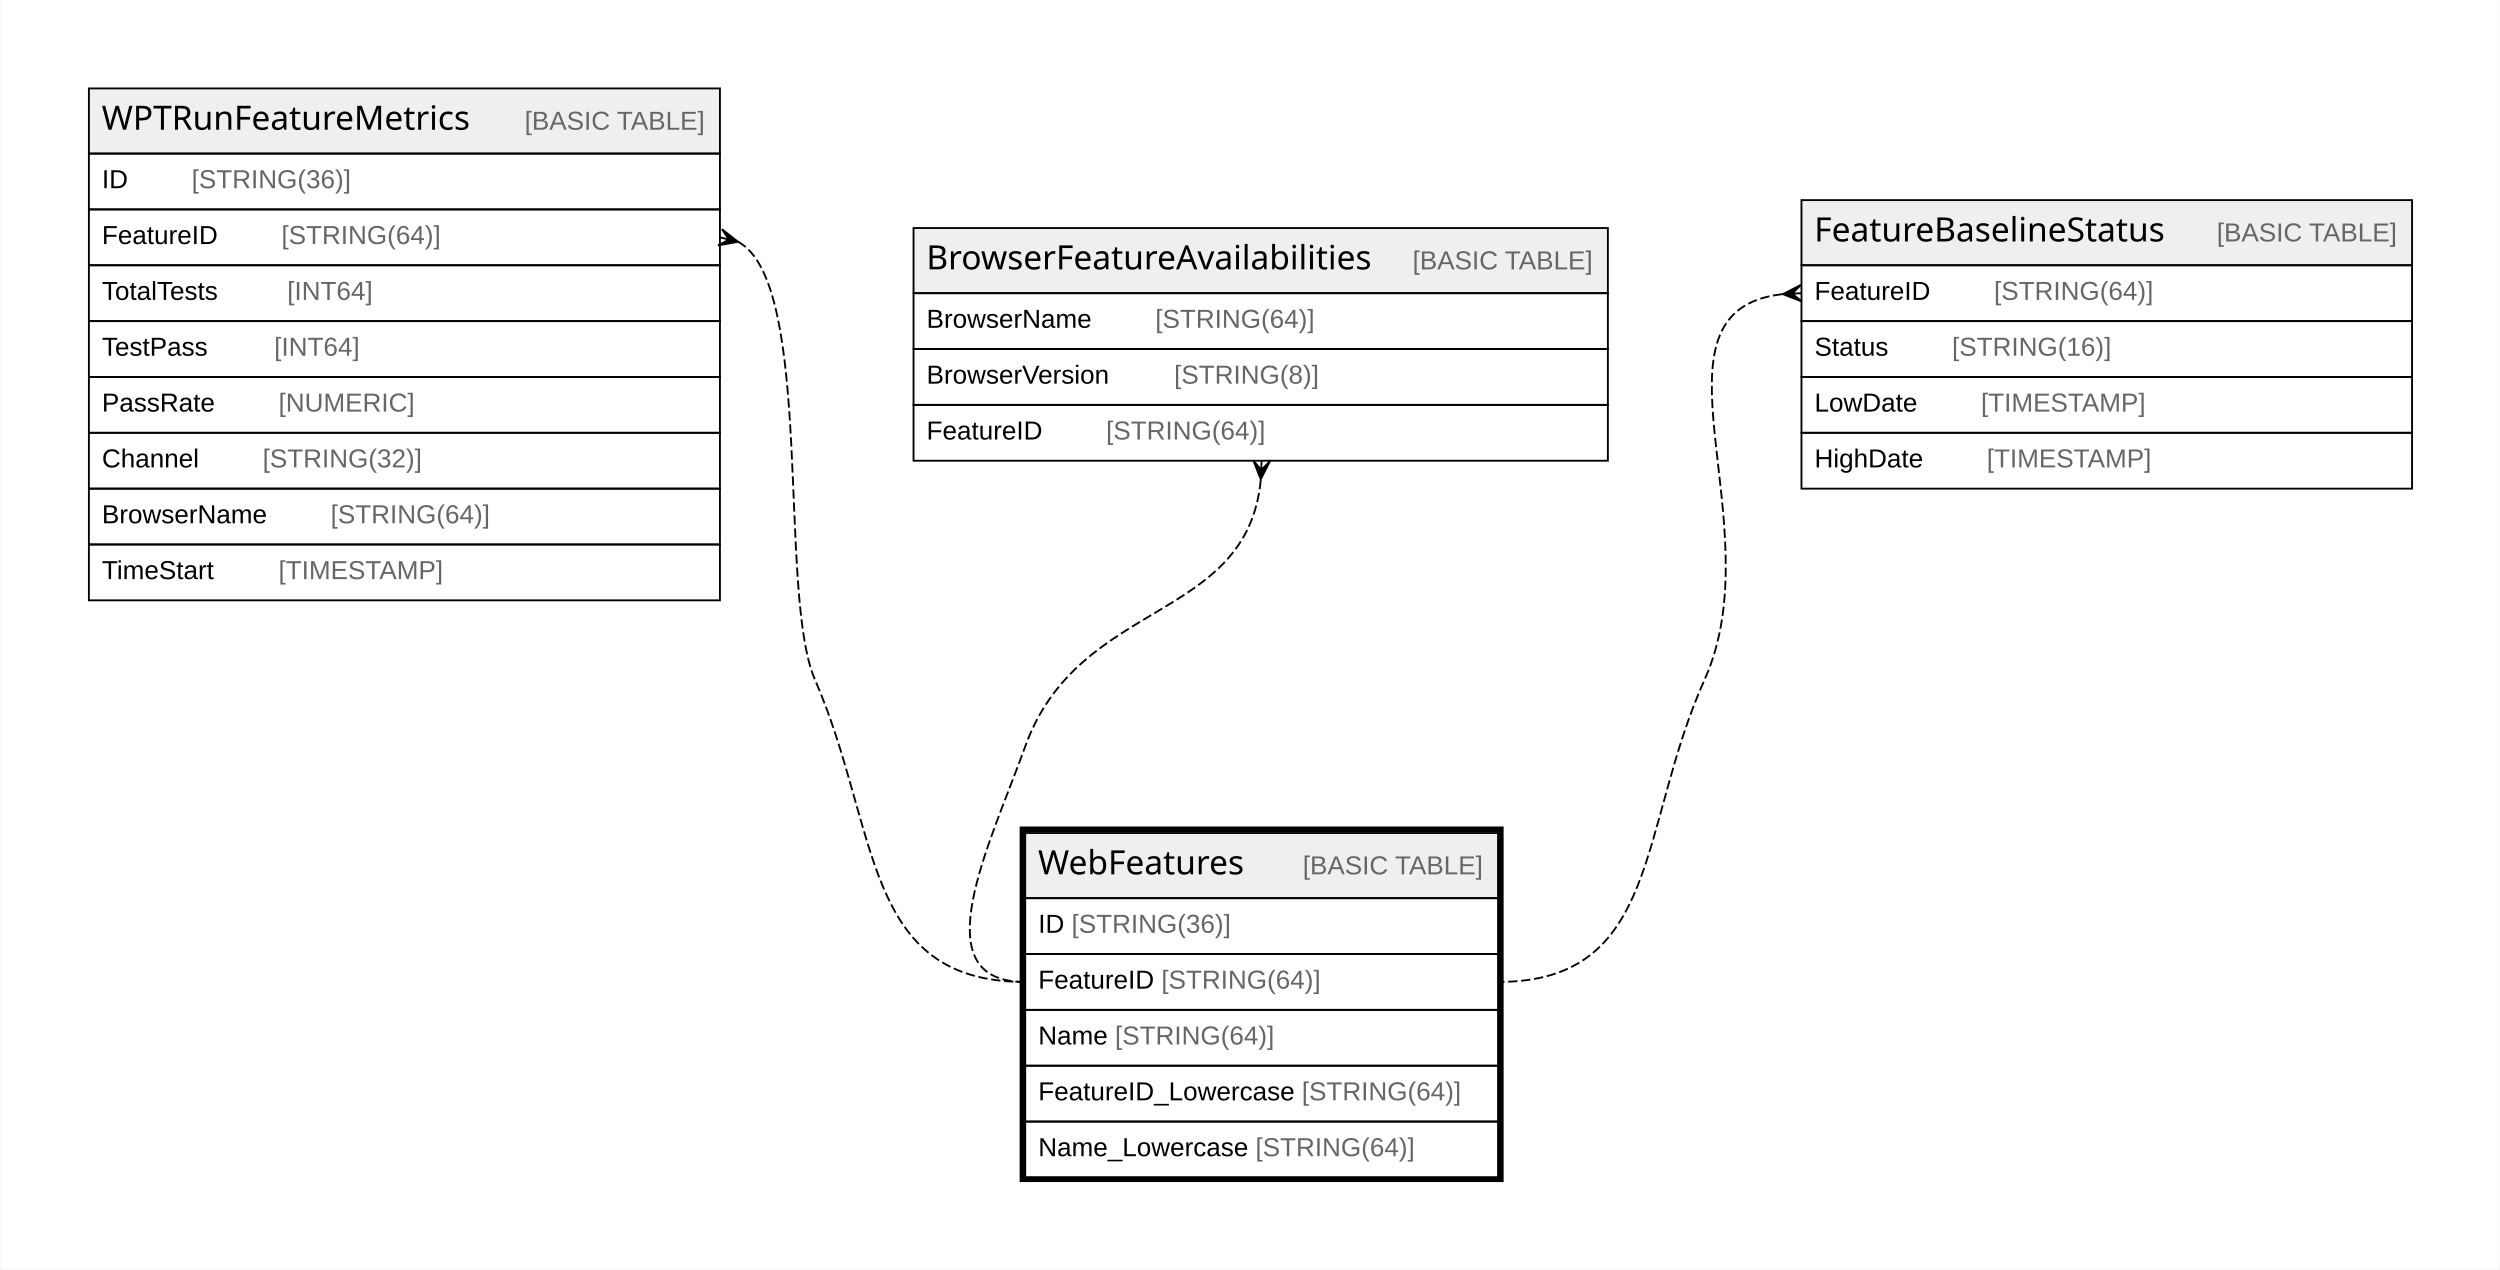
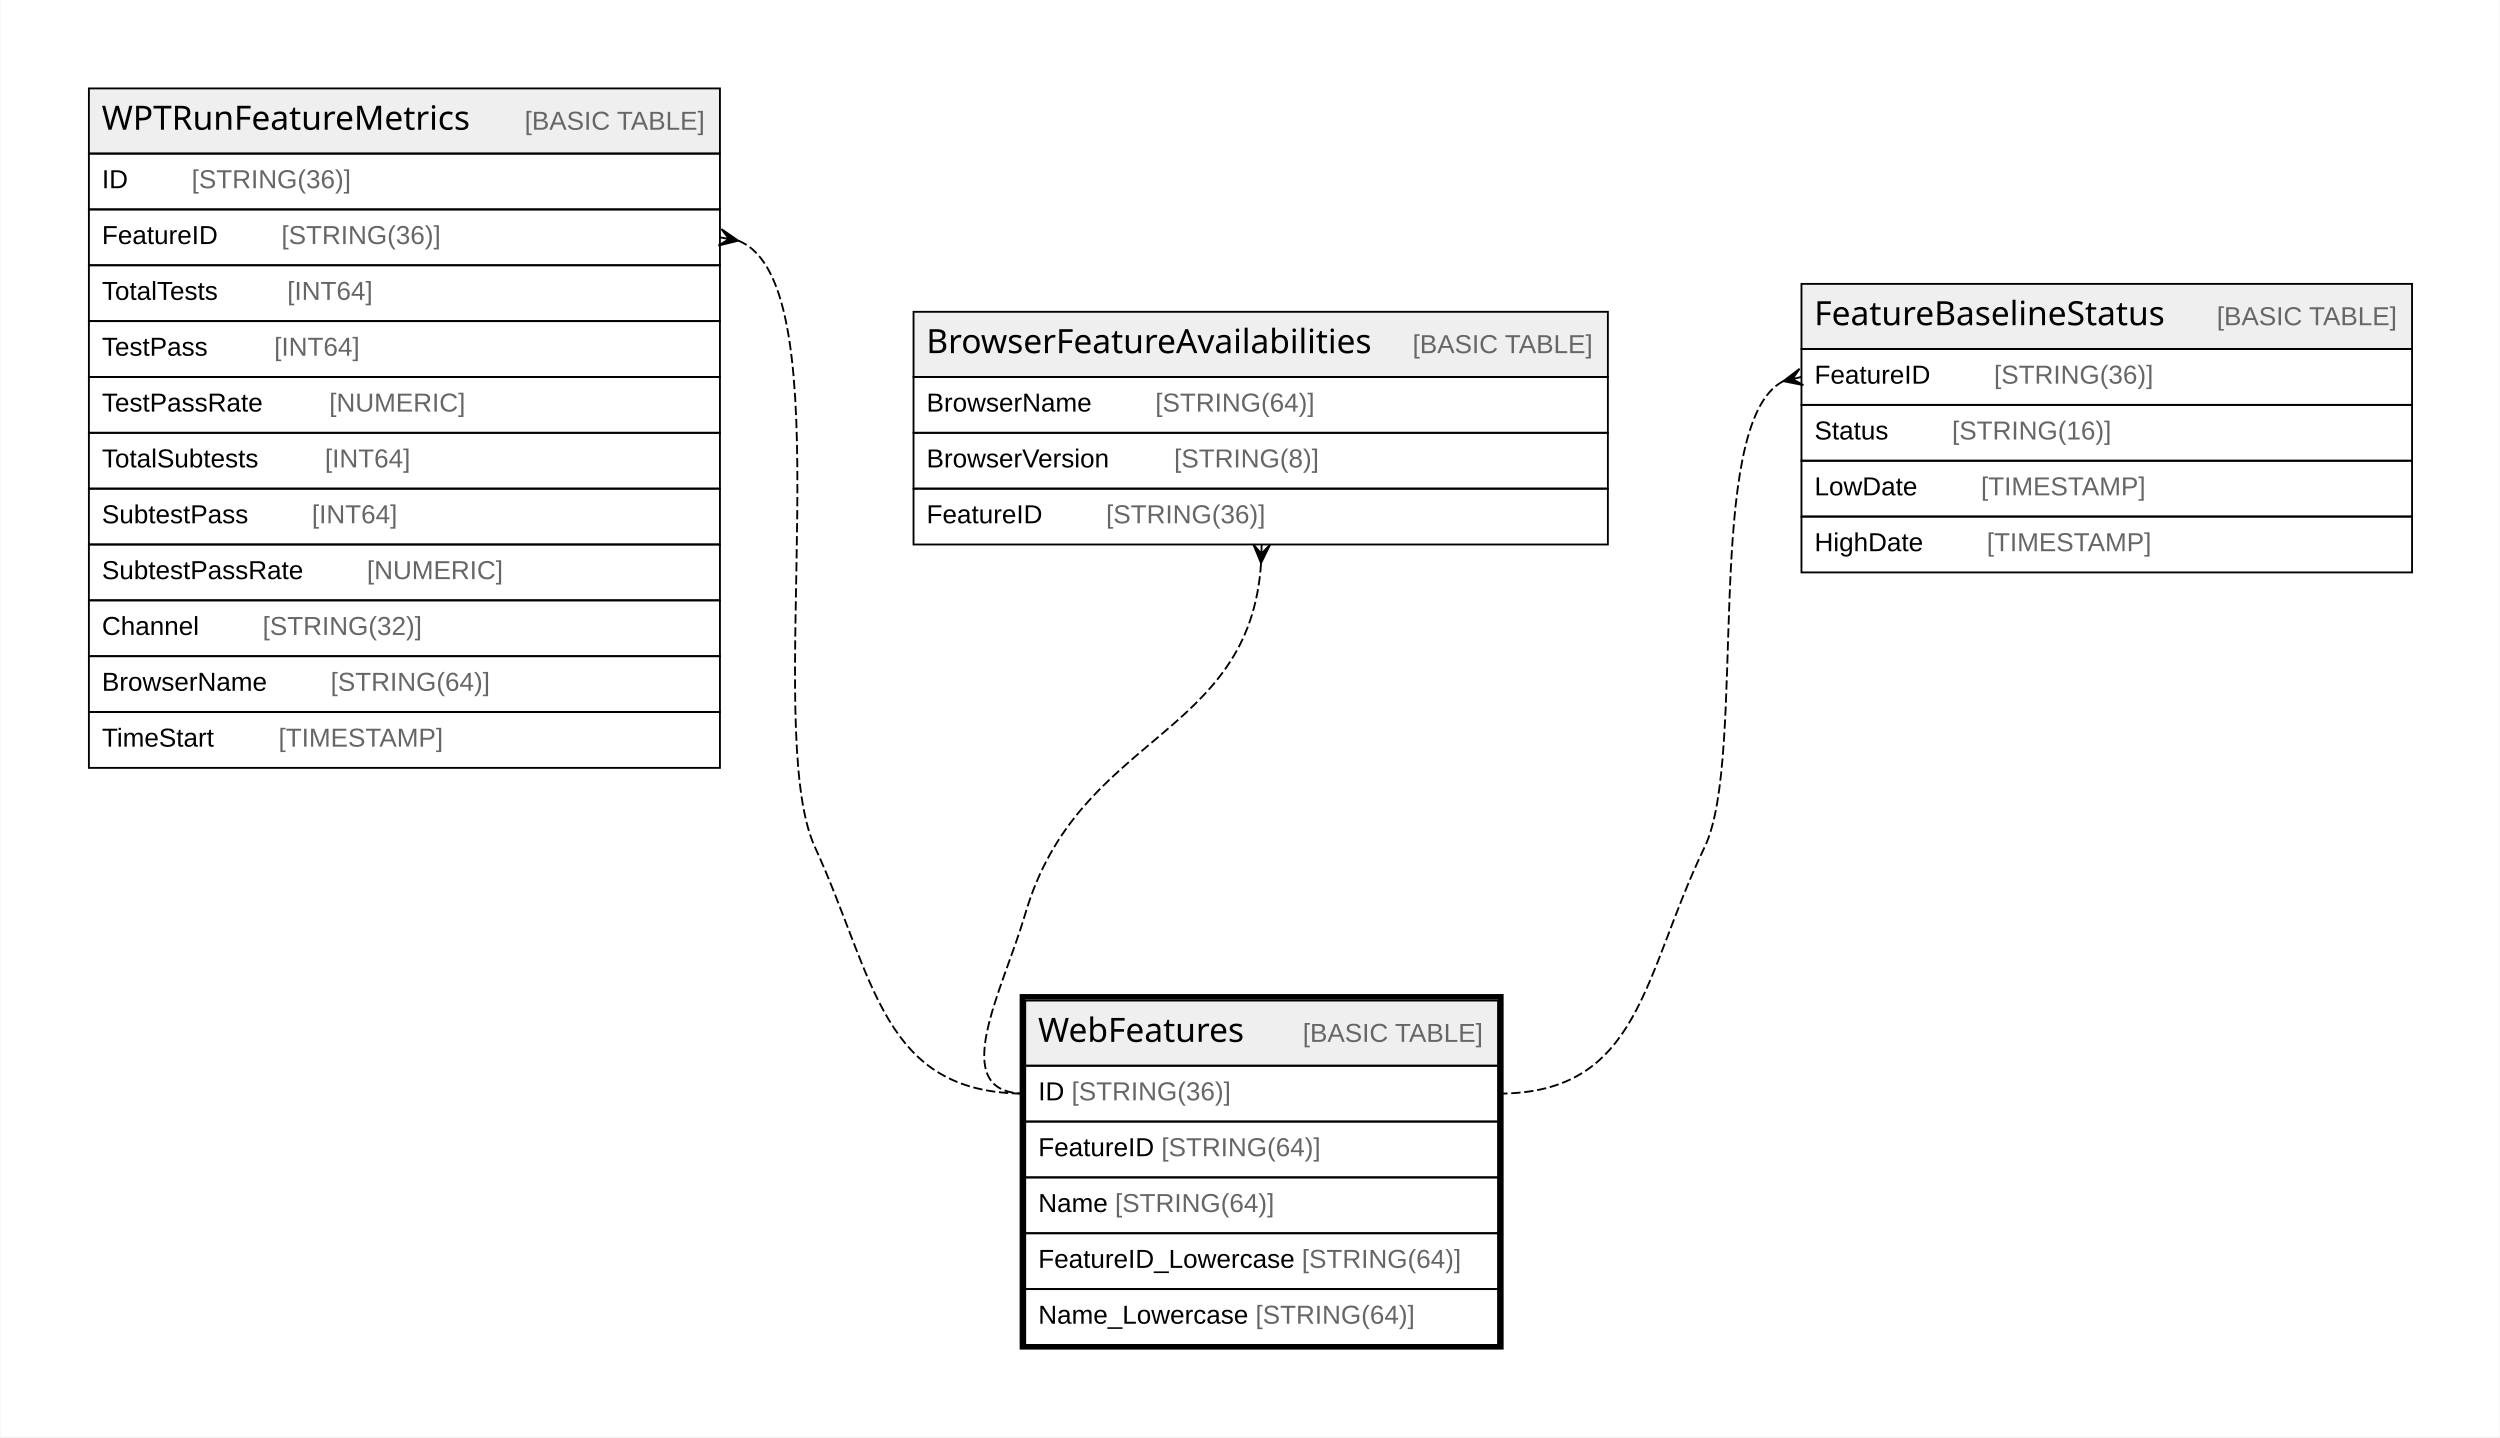
- <svg xmlns="http://www.w3.org/2000/svg" width="1343pt" height="682pt" viewBox="0.00 0.00 1342.50 682.00">
-   <g id="graph0" class="graph" transform="scale(1 1) rotate(0) translate(4 678)">
-     <polygon fill="#ffffff" stroke="transparent" points="-4,4 -4,-678 1338.5,-678 1338.5,4 -4,4" />
+ <svg xmlns="http://www.w3.org/2000/svg" width="1343pt" height="772pt" viewBox="0.00 0.00 1342.50 772.00">
+   <g id="graph0" class="graph" transform="scale(1 1) rotate(0) translate(4 768)">
+     <polygon fill="#ffffff" stroke="transparent" points="-4,4 -4,-768 1338.5,-768 1338.5,4 -4,4" />
    <g id="node1" class="node">
      <polygon fill="#efefef" stroke="transparent" points="546.5,-195.5 546.5,-230.5 800.5,-230.5 800.5,-195.5 546.5,-195.5" />
      <polygon fill="none" stroke="#000000" points="546.5,-195.5 546.5,-230.5 800.5,-230.5 800.5,-195.5 546.5,-195.5" />
      <text text-anchor="start" x="553.377" y="-208.3" font-family="Arial Bold" font-size="18.00" fill="#000000">WebFeatures</text>
      <text text-anchor="start" x="661.395" y="-208.3" font-family="Arial" font-size="14.00" fill="#000000">    </text>
      <text text-anchor="start" x="695.6" y="-208.3" font-family="Arial" font-size="14.00" fill="#666666">[BASIC TABLE]</text>
      <polygon fill="none" stroke="#000000" points="546.5,-165.5 546.5,-195.5 800.5,-195.5 800.5,-165.5 546.5,-165.5" />
      <text text-anchor="start" x="553.5" y="-176.9" font-family="Arial" font-size="14.00" fill="#000000">ID </text>
      <text text-anchor="start" x="571.388" y="-176.9" font-family="Arial" font-size="14.00" fill="#666666">[STRING(36)]</text>
      <polygon fill="none" stroke="#000000" points="546.5,-135.5 546.5,-165.5 800.5,-165.5 800.5,-135.5 546.5,-135.5" />
      <text text-anchor="start" x="553.5" y="-146.9" font-family="Arial" font-size="14.00" fill="#000000">FeatureID </text>
      <text text-anchor="start" x="619.622" y="-146.9" font-family="Arial" font-size="14.00" fill="#666666">[STRING(64)]</text>
      <polygon fill="none" stroke="#000000" points="546.5,-105.5 546.5,-135.5 800.5,-135.5 800.5,-105.5 546.5,-105.5" />
      <text text-anchor="start" x="553.5" y="-116.9" font-family="Arial" font-size="14.00" fill="#000000">Name </text>
      <text text-anchor="start" x="594.723" y="-116.9" font-family="Arial" font-size="14.00" fill="#666666">[STRING(64)]</text>
      <polygon fill="none" stroke="#000000" points="546.5,-75.5 546.5,-105.5 800.5,-105.5 800.5,-75.5 546.5,-75.5" />
      <text text-anchor="start" x="553.5" y="-86.9" font-family="Arial" font-size="14.00" fill="#000000">FeatureID_Lowercase </text>
      <text text-anchor="start" x="695.085" y="-86.9" font-family="Arial" font-size="14.00" fill="#666666">[STRING(64)]</text>
      <polygon fill="none" stroke="#000000" points="546.5,-45.5 546.5,-75.5 800.5,-75.5 800.5,-45.5 546.5,-45.5" />
      <text text-anchor="start" x="553.5" y="-56.9" font-family="Arial" font-size="14.00" fill="#000000">Name_Lowercase </text>
      <text text-anchor="start" x="670.186" y="-56.9" font-family="Arial" font-size="14.00" fill="#666666">[STRING(64)]</text>
      <polygon fill="none" stroke="#000000" stroke-width="3" points="545,-44.5 545,-232.5 802,-232.5 802,-44.5 545,-44.5" />
    </g>
    <g id="node2" class="node">
-       <polygon fill="#efefef" stroke="transparent" points="43.5,-595.5 43.5,-630.5 382.5,-630.5 382.5,-595.5 43.5,-595.5" />
-       <polygon fill="none" stroke="#000000" points="43.5,-595.5 43.5,-630.5 382.5,-630.5 382.5,-595.5 43.5,-595.5" />
-       <text text-anchor="start" x="50.386" y="-608.3" font-family="Arial Bold" font-size="18.00" fill="#000000">WPTRunFeatureMetrics</text>
-       <text text-anchor="start" x="243.386" y="-608.3" font-family="Arial" font-size="14.00" fill="#000000">    </text>
-       <text text-anchor="start" x="277.59" y="-608.3" font-family="Arial" font-size="14.00" fill="#666666">[BASIC TABLE]</text>
+       <polygon fill="#efefef" stroke="transparent" points="43.5,-685.5 43.5,-720.5 382.5,-720.5 382.5,-685.5 43.5,-685.5" />
+       <polygon fill="none" stroke="#000000" points="43.5,-685.5 43.5,-720.5 382.5,-720.5 382.5,-685.5 43.5,-685.5" />
+       <text text-anchor="start" x="50.386" y="-698.3" font-family="Arial Bold" font-size="18.00" fill="#000000">WPTRunFeatureMetrics</text>
+       <text text-anchor="start" x="243.386" y="-698.3" font-family="Arial" font-size="14.00" fill="#000000">    </text>
+       <text text-anchor="start" x="277.59" y="-698.3" font-family="Arial" font-size="14.00" fill="#666666">[BASIC TABLE]</text>
+       <polygon fill="none" stroke="#000000" points="43.5,-655.5 43.5,-685.5 382.5,-685.5 382.5,-655.5 43.5,-655.5" />
+       <text text-anchor="start" x="50.5" y="-666.9" font-family="Arial" font-size="14.00" fill="#000000">ID    </text>
+       <text text-anchor="start" x="98.702" y="-666.9" font-family="Arial" font-size="14.00" fill="#666666">[STRING(36)]</text>
+       <polygon fill="none" stroke="#000000" points="43.5,-625.5 43.5,-655.5 382.5,-655.5 382.5,-625.5 43.5,-625.5" />
+       <text text-anchor="start" x="50.5" y="-636.9" font-family="Arial" font-size="14.00" fill="#000000">FeatureID    </text>
+       <text text-anchor="start" x="146.936" y="-636.9" font-family="Arial" font-size="14.00" fill="#666666">[STRING(36)]</text>
+       <polygon fill="none" stroke="#000000" points="43.5,-595.5 43.5,-625.5 382.5,-625.5 382.5,-595.5 43.5,-595.5" />
+       <text text-anchor="start" x="50.5" y="-606.9" font-family="Arial" font-size="14.00" fill="#000000">TotalTests    </text>
+       <text text-anchor="start" x="150.046" y="-606.9" font-family="Arial" font-size="14.00" fill="#666666">[INT64]</text>
      <polygon fill="none" stroke="#000000" points="43.5,-565.5 43.5,-595.5 382.5,-595.5 382.5,-565.5 43.5,-565.5" />
-       <text text-anchor="start" x="50.5" y="-576.9" font-family="Arial" font-size="14.00" fill="#000000">ID    </text>
-       <text text-anchor="start" x="98.702" y="-576.9" font-family="Arial" font-size="14.00" fill="#666666">[STRING(36)]</text>
+       <text text-anchor="start" x="50.5" y="-576.9" font-family="Arial" font-size="14.00" fill="#000000">TestPass    </text>
+       <text text-anchor="start" x="143.05" y="-576.9" font-family="Arial" font-size="14.00" fill="#666666">[INT64]</text>
      <polygon fill="none" stroke="#000000" points="43.5,-535.5 43.5,-565.5 382.5,-565.5 382.5,-535.5 43.5,-535.5" />
-       <text text-anchor="start" x="50.5" y="-546.9" font-family="Arial" font-size="14.00" fill="#000000">FeatureID    </text>
-       <text text-anchor="start" x="146.936" y="-546.9" font-family="Arial" font-size="14.00" fill="#666666">[STRING(64)]</text>
+       <text text-anchor="start" x="50.5" y="-546.9" font-family="Arial" font-size="14.00" fill="#000000">TestPassRate    </text>
+       <text text-anchor="start" x="172.612" y="-546.9" font-family="Arial" font-size="14.00" fill="#666666">[NUMERIC]</text>
      <polygon fill="none" stroke="#000000" points="43.5,-505.5 43.5,-535.5 382.5,-535.5 382.5,-505.5 43.5,-505.5" />
-       <text text-anchor="start" x="50.5" y="-516.9" font-family="Arial" font-size="14.00" fill="#000000">TotalTests    </text>
-       <text text-anchor="start" x="150.046" y="-516.9" font-family="Arial" font-size="14.00" fill="#666666">[INT64]</text>
+       <text text-anchor="start" x="50.5" y="-516.9" font-family="Arial" font-size="14.00" fill="#000000">TotalSubtests    </text>
+       <text text-anchor="start" x="170.285" y="-516.9" font-family="Arial" font-size="14.00" fill="#666666">[INT64]</text>
      <polygon fill="none" stroke="#000000" points="43.5,-475.5 43.5,-505.5 382.5,-505.5 382.5,-475.5 43.5,-475.5" />
-       <text text-anchor="start" x="50.5" y="-486.9" font-family="Arial" font-size="14.00" fill="#000000">TestPass    </text>
-       <text text-anchor="start" x="143.05" y="-486.9" font-family="Arial" font-size="14.00" fill="#666666">[INT64]</text>
+       <text text-anchor="start" x="50.5" y="-486.9" font-family="Arial" font-size="14.00" fill="#000000">SubtestPass    </text>
+       <text text-anchor="start" x="163.29" y="-486.9" font-family="Arial" font-size="14.00" fill="#666666">[INT64]</text>
      <polygon fill="none" stroke="#000000" points="43.5,-445.5 43.5,-475.5 382.5,-475.5 382.5,-445.5 43.5,-445.5" />
-       <text text-anchor="start" x="50.5" y="-456.9" font-family="Arial" font-size="14.00" fill="#000000">PassRate    </text>
-       <text text-anchor="start" x="145.386" y="-456.9" font-family="Arial" font-size="14.00" fill="#666666">[NUMERIC]</text>
+       <text text-anchor="start" x="50.5" y="-456.9" font-family="Arial" font-size="14.00" fill="#000000">SubtestPassRate    </text>
+       <text text-anchor="start" x="192.852" y="-456.9" font-family="Arial" font-size="14.00" fill="#666666">[NUMERIC]</text>
      <polygon fill="none" stroke="#000000" points="43.5,-415.5 43.5,-445.5 382.5,-445.5 382.5,-415.5 43.5,-415.5" />
      <text text-anchor="start" x="50.5" y="-426.9" font-family="Arial" font-size="14.00" fill="#000000">Channel    </text>
      <text text-anchor="start" x="136.831" y="-426.9" font-family="Arial" font-size="14.00" fill="#666666">[STRING(32)]</text>
      <polygon fill="none" stroke="#000000" points="43.5,-385.5 43.5,-415.5 382.5,-415.5 382.5,-385.5 43.5,-385.5" />
      <text text-anchor="start" x="50.5" y="-396.9" font-family="Arial" font-size="14.00" fill="#000000">BrowserName    </text>
      <text text-anchor="start" x="173.367" y="-396.9" font-family="Arial" font-size="14.00" fill="#666666">[STRING(64)]</text>
      <polygon fill="none" stroke="#000000" points="43.5,-355.5 43.5,-385.5 382.5,-385.5 382.5,-355.5 43.5,-355.5" />
      <text text-anchor="start" x="50.5" y="-366.9" font-family="Arial" font-size="14.00" fill="#000000">TimeStart    </text>
      <text text-anchor="start" x="145.368" y="-366.9" font-family="Arial" font-size="14.00" fill="#666666">[TIMESTAMP]</text>
    </g>
    <g id="edge1" class="edge">
-       <path fill="none" stroke="#000000" stroke-dasharray="5,2" d="M392.252,-548.109C433.433,-526.144 413.431,-359.228 433.5,-313 468.53,-232.308 458.532,-150.5 546.5,-150.5" />
-       <polygon fill="#000000" stroke="#000000" points="392.212,-548.119 381.428,-546.13 387.356,-549.309 382.5,-550.5 382.5,-550.5 382.5,-550.5 387.356,-549.309 383.572,-554.87 392.212,-548.119 392.212,-548.119" />
+       <path fill="none" stroke="#000000" stroke-dasharray="5,2" d="M392.405,-638.689C451.142,-615.516 404.275,-376.672 433.5,-313 465.786,-242.66 469.104,-180.5 546.5,-180.5" />
+       <polygon fill="#000000" stroke="#000000" points="392.337,-638.702 381.691,-636.073 387.418,-639.601 382.5,-640.5 382.5,-640.5 382.5,-640.5 387.418,-639.601 383.309,-644.927 392.337,-638.702 392.337,-638.702" />
    </g>
    <g id="node3" class="node">
-       <polygon fill="#efefef" stroke="transparent" points="486.5,-520.5 486.5,-555.5 859.5,-555.5 859.5,-520.5 486.5,-520.5" />
-       <polygon fill="none" stroke="#000000" points="486.5,-520.5 486.5,-555.5 859.5,-555.5 859.5,-520.5 486.5,-520.5" />
-       <text text-anchor="start" x="493.382" y="-533.3" font-family="Arial Bold" font-size="18.00" fill="#000000">BrowserFeatureAvailabilities</text>
-       <text text-anchor="start" x="720.389" y="-533.3" font-family="Arial" font-size="14.00" fill="#000000">    </text>
-       <text text-anchor="start" x="754.594" y="-533.3" font-family="Arial" font-size="14.00" fill="#666666">[BASIC TABLE]</text>
-       <polygon fill="none" stroke="#000000" points="486.5,-490.5 486.5,-520.5 859.5,-520.5 859.5,-490.5 486.5,-490.5" />
-       <text text-anchor="start" x="493.5" y="-501.9" font-family="Arial" font-size="14.00" fill="#000000">BrowserName    </text>
-       <text text-anchor="start" x="616.367" y="-501.9" font-family="Arial" font-size="14.00" fill="#666666">[STRING(64)]</text>
-       <polygon fill="none" stroke="#000000" points="486.5,-460.5 486.5,-490.5 859.5,-490.5 859.5,-460.5 486.5,-460.5" />
-       <text text-anchor="start" x="493.5" y="-471.9" font-family="Arial" font-size="14.00" fill="#000000">BrowserVersion    </text>
-       <text text-anchor="start" x="626.486" y="-471.9" font-family="Arial" font-size="14.00" fill="#666666">[STRING(8)]</text>
-       <polygon fill="none" stroke="#000000" points="486.5,-430.5 486.5,-460.5 859.5,-460.5 859.5,-430.5 486.5,-430.5" />
-       <text text-anchor="start" x="493.5" y="-441.9" font-family="Arial" font-size="14.00" fill="#000000">FeatureID    </text>
-       <text text-anchor="start" x="589.936" y="-441.9" font-family="Arial" font-size="14.00" fill="#666666">[STRING(64)]</text>
+       <polygon fill="#efefef" stroke="transparent" points="486.5,-565.5 486.5,-600.5 859.5,-600.5 859.5,-565.5 486.5,-565.5" />
+       <polygon fill="none" stroke="#000000" points="486.5,-565.5 486.5,-600.5 859.5,-600.5 859.5,-565.5 486.5,-565.5" />
+       <text text-anchor="start" x="493.382" y="-578.3" font-family="Arial Bold" font-size="18.00" fill="#000000">BrowserFeatureAvailabilities</text>
+       <text text-anchor="start" x="720.389" y="-578.3" font-family="Arial" font-size="14.00" fill="#000000">    </text>
+       <text text-anchor="start" x="754.594" y="-578.3" font-family="Arial" font-size="14.00" fill="#666666">[BASIC TABLE]</text>
+       <polygon fill="none" stroke="#000000" points="486.5,-535.5 486.5,-565.5 859.5,-565.5 859.5,-535.5 486.5,-535.5" />
+       <text text-anchor="start" x="493.5" y="-546.9" font-family="Arial" font-size="14.00" fill="#000000">BrowserName    </text>
+       <text text-anchor="start" x="616.367" y="-546.9" font-family="Arial" font-size="14.00" fill="#666666">[STRING(64)]</text>
+       <polygon fill="none" stroke="#000000" points="486.5,-505.5 486.5,-535.5 859.5,-535.5 859.5,-505.5 486.5,-505.5" />
+       <text text-anchor="start" x="493.5" y="-516.9" font-family="Arial" font-size="14.00" fill="#000000">BrowserVersion    </text>
+       <text text-anchor="start" x="626.486" y="-516.9" font-family="Arial" font-size="14.00" fill="#666666">[STRING(8)]</text>
+       <polygon fill="none" stroke="#000000" points="486.5,-475.5 486.5,-505.5 859.5,-505.5 859.5,-475.5 486.5,-475.5" />
+       <text text-anchor="start" x="493.5" y="-486.9" font-family="Arial" font-size="14.00" fill="#000000">FeatureID    </text>
+       <text text-anchor="start" x="589.936" y="-486.9" font-family="Arial" font-size="14.00" fill="#666666">[STRING(36)]</text>
    </g>
    <g id="edge2" class="edge">
-       <path fill="none" stroke="#000000" stroke-dasharray="5,2" d="M673.022,-420.13C665.655,-343.289 575.265,-356.893 546.5,-277 527.454,-224.102 490.278,-150.5 546.5,-150.5" />
-       <polygon fill="#000000" stroke="#000000" points="673.039,-420.511 669.005,-430.707 673.27,-425.505 673.5,-430.5 673.5,-430.5 673.5,-430.5 673.27,-425.505 677.995,-430.293 673.039,-420.511 673.039,-420.511" />
+       <path fill="none" stroke="#000000" stroke-dasharray="5,2" d="M673.183,-465.428C667.094,-371.097 574.929,-374.183 546.5,-277 534.458,-235.836 503.611,-180.5 546.5,-180.5" />
+       <polygon fill="#000000" stroke="#000000" points="673.186,-465.505 669.002,-475.642 673.343,-470.502 673.5,-475.5 673.5,-475.5 673.5,-475.5 673.343,-470.502 677.998,-475.358 673.186,-465.505 673.186,-465.505" />
    </g>
    <g id="node4" class="node">
-       <polygon fill="#efefef" stroke="transparent" points="963.5,-535.5 963.5,-570.5 1291.5,-570.5 1291.5,-535.5 963.5,-535.5" />
-       <polygon fill="none" stroke="#000000" points="963.5,-535.5 963.5,-570.5 1291.5,-570.5 1291.5,-535.5 963.5,-535.5" />
-       <text text-anchor="start" x="970.359" y="-548.3" font-family="Arial Bold" font-size="18.00" fill="#000000">FeatureBaselineStatus</text>
-       <text text-anchor="start" x="1152.413" y="-548.3" font-family="Arial" font-size="14.00" fill="#000000">    </text>
-       <text text-anchor="start" x="1186.617" y="-548.3" font-family="Arial" font-size="14.00" fill="#666666">[BASIC TABLE]</text>
-       <polygon fill="none" stroke="#000000" points="963.5,-505.5 963.5,-535.5 1291.5,-535.5 1291.5,-505.5 963.5,-505.5" />
-       <text text-anchor="start" x="970.5" y="-516.9" font-family="Arial" font-size="14.00" fill="#000000">FeatureID    </text>
-       <text text-anchor="start" x="1066.936" y="-516.9" font-family="Arial" font-size="14.00" fill="#666666">[STRING(64)]</text>
-       <polygon fill="none" stroke="#000000" points="963.5,-475.5 963.5,-505.5 1291.5,-505.5 1291.5,-475.5 963.5,-475.5" />
-       <text text-anchor="start" x="970.5" y="-486.9" font-family="Arial" font-size="14.00" fill="#000000">Status    </text>
-       <text text-anchor="start" x="1044.388" y="-486.9" font-family="Arial" font-size="14.00" fill="#666666">[STRING(16)]</text>
-       <polygon fill="none" stroke="#000000" points="963.5,-445.5 963.5,-475.5 1291.5,-475.5 1291.5,-445.5 963.5,-445.5" />
-       <text text-anchor="start" x="970.5" y="-456.9" font-family="Arial" font-size="14.00" fill="#000000">LowDate    </text>
-       <text text-anchor="start" x="1059.939" y="-456.9" font-family="Arial" font-size="14.00" fill="#666666">[TIMESTAMP]</text>
-       <polygon fill="none" stroke="#000000" points="963.5,-415.5 963.5,-445.5 1291.5,-445.5 1291.5,-415.5 963.5,-415.5" />
-       <text text-anchor="start" x="970.5" y="-426.9" font-family="Arial" font-size="14.00" fill="#000000">HighDate    </text>
-       <text text-anchor="start" x="1063.046" y="-426.9" font-family="Arial" font-size="14.00" fill="#666666">[TIMESTAMP]</text>
+       <polygon fill="#efefef" stroke="transparent" points="963.5,-580.5 963.5,-615.5 1291.5,-615.5 1291.5,-580.5 963.5,-580.5" />
+       <polygon fill="none" stroke="#000000" points="963.5,-580.5 963.5,-615.5 1291.5,-615.5 1291.5,-580.5 963.5,-580.5" />
+       <text text-anchor="start" x="970.359" y="-593.3" font-family="Arial Bold" font-size="18.00" fill="#000000">FeatureBaselineStatus</text>
+       <text text-anchor="start" x="1152.413" y="-593.3" font-family="Arial" font-size="14.00" fill="#000000">    </text>
+       <text text-anchor="start" x="1186.617" y="-593.3" font-family="Arial" font-size="14.00" fill="#666666">[BASIC TABLE]</text>
+       <polygon fill="none" stroke="#000000" points="963.5,-550.5 963.5,-580.5 1291.5,-580.5 1291.5,-550.5 963.5,-550.5" />
+       <text text-anchor="start" x="970.5" y="-561.9" font-family="Arial" font-size="14.00" fill="#000000">FeatureID    </text>
+       <text text-anchor="start" x="1066.936" y="-561.9" font-family="Arial" font-size="14.00" fill="#666666">[STRING(36)]</text>
+       <polygon fill="none" stroke="#000000" points="963.5,-520.5 963.5,-550.5 1291.5,-550.5 1291.5,-520.5 963.5,-520.5" />
+       <text text-anchor="start" x="970.5" y="-531.9" font-family="Arial" font-size="14.00" fill="#000000">Status    </text>
+       <text text-anchor="start" x="1044.388" y="-531.9" font-family="Arial" font-size="14.00" fill="#666666">[STRING(16)]</text>
+       <polygon fill="none" stroke="#000000" points="963.5,-490.5 963.5,-520.5 1291.5,-520.5 1291.5,-490.5 963.5,-490.5" />
+       <text text-anchor="start" x="970.5" y="-501.9" font-family="Arial" font-size="14.00" fill="#000000">LowDate    </text>
+       <text text-anchor="start" x="1059.939" y="-501.9" font-family="Arial" font-size="14.00" fill="#666666">[TIMESTAMP]</text>
+       <polygon fill="none" stroke="#000000" points="963.5,-460.5 963.5,-490.5 1291.5,-490.5 1291.5,-460.5 963.5,-460.5" />
+       <text text-anchor="start" x="970.5" y="-471.9" font-family="Arial" font-size="14.00" fill="#000000">HighDate    </text>
+       <text text-anchor="start" x="1063.046" y="-471.9" font-family="Arial" font-size="14.00" fill="#666666">[TIMESTAMP]</text>
    </g>
    <g id="edge3" class="edge">
-       <path fill="none" stroke="#000000" stroke-dasharray="5,2" d="M953.152,-519.956C874.652,-511.116 948.954,-396.33 911.5,-313 875.643,-233.225 887.963,-150.5 800.5,-150.5" />
-       <polygon fill="#000000" stroke="#000000" points="953.514,-519.975 963.264,-524.994 958.507,-520.238 963.5,-520.5 963.5,-520.5 963.5,-520.5 958.507,-520.238 963.736,-516.006 953.514,-519.975 953.514,-519.975" />
+       <path fill="none" stroke="#000000" stroke-dasharray="5,2" d="M953.749,-563.231C909.773,-540.968 934.872,-361.356 911.5,-313 878.07,-243.833 877.322,-180.5 800.5,-180.5" />
+       <polygon fill="#000000" stroke="#000000" points="953.76,-563.234 962.48,-569.883 958.63,-564.367 963.5,-565.5 963.5,-565.5 963.5,-565.5 958.63,-564.367 964.52,-561.117 953.76,-563.234 953.76,-563.234" />
    </g>
  </g>
</svg>
